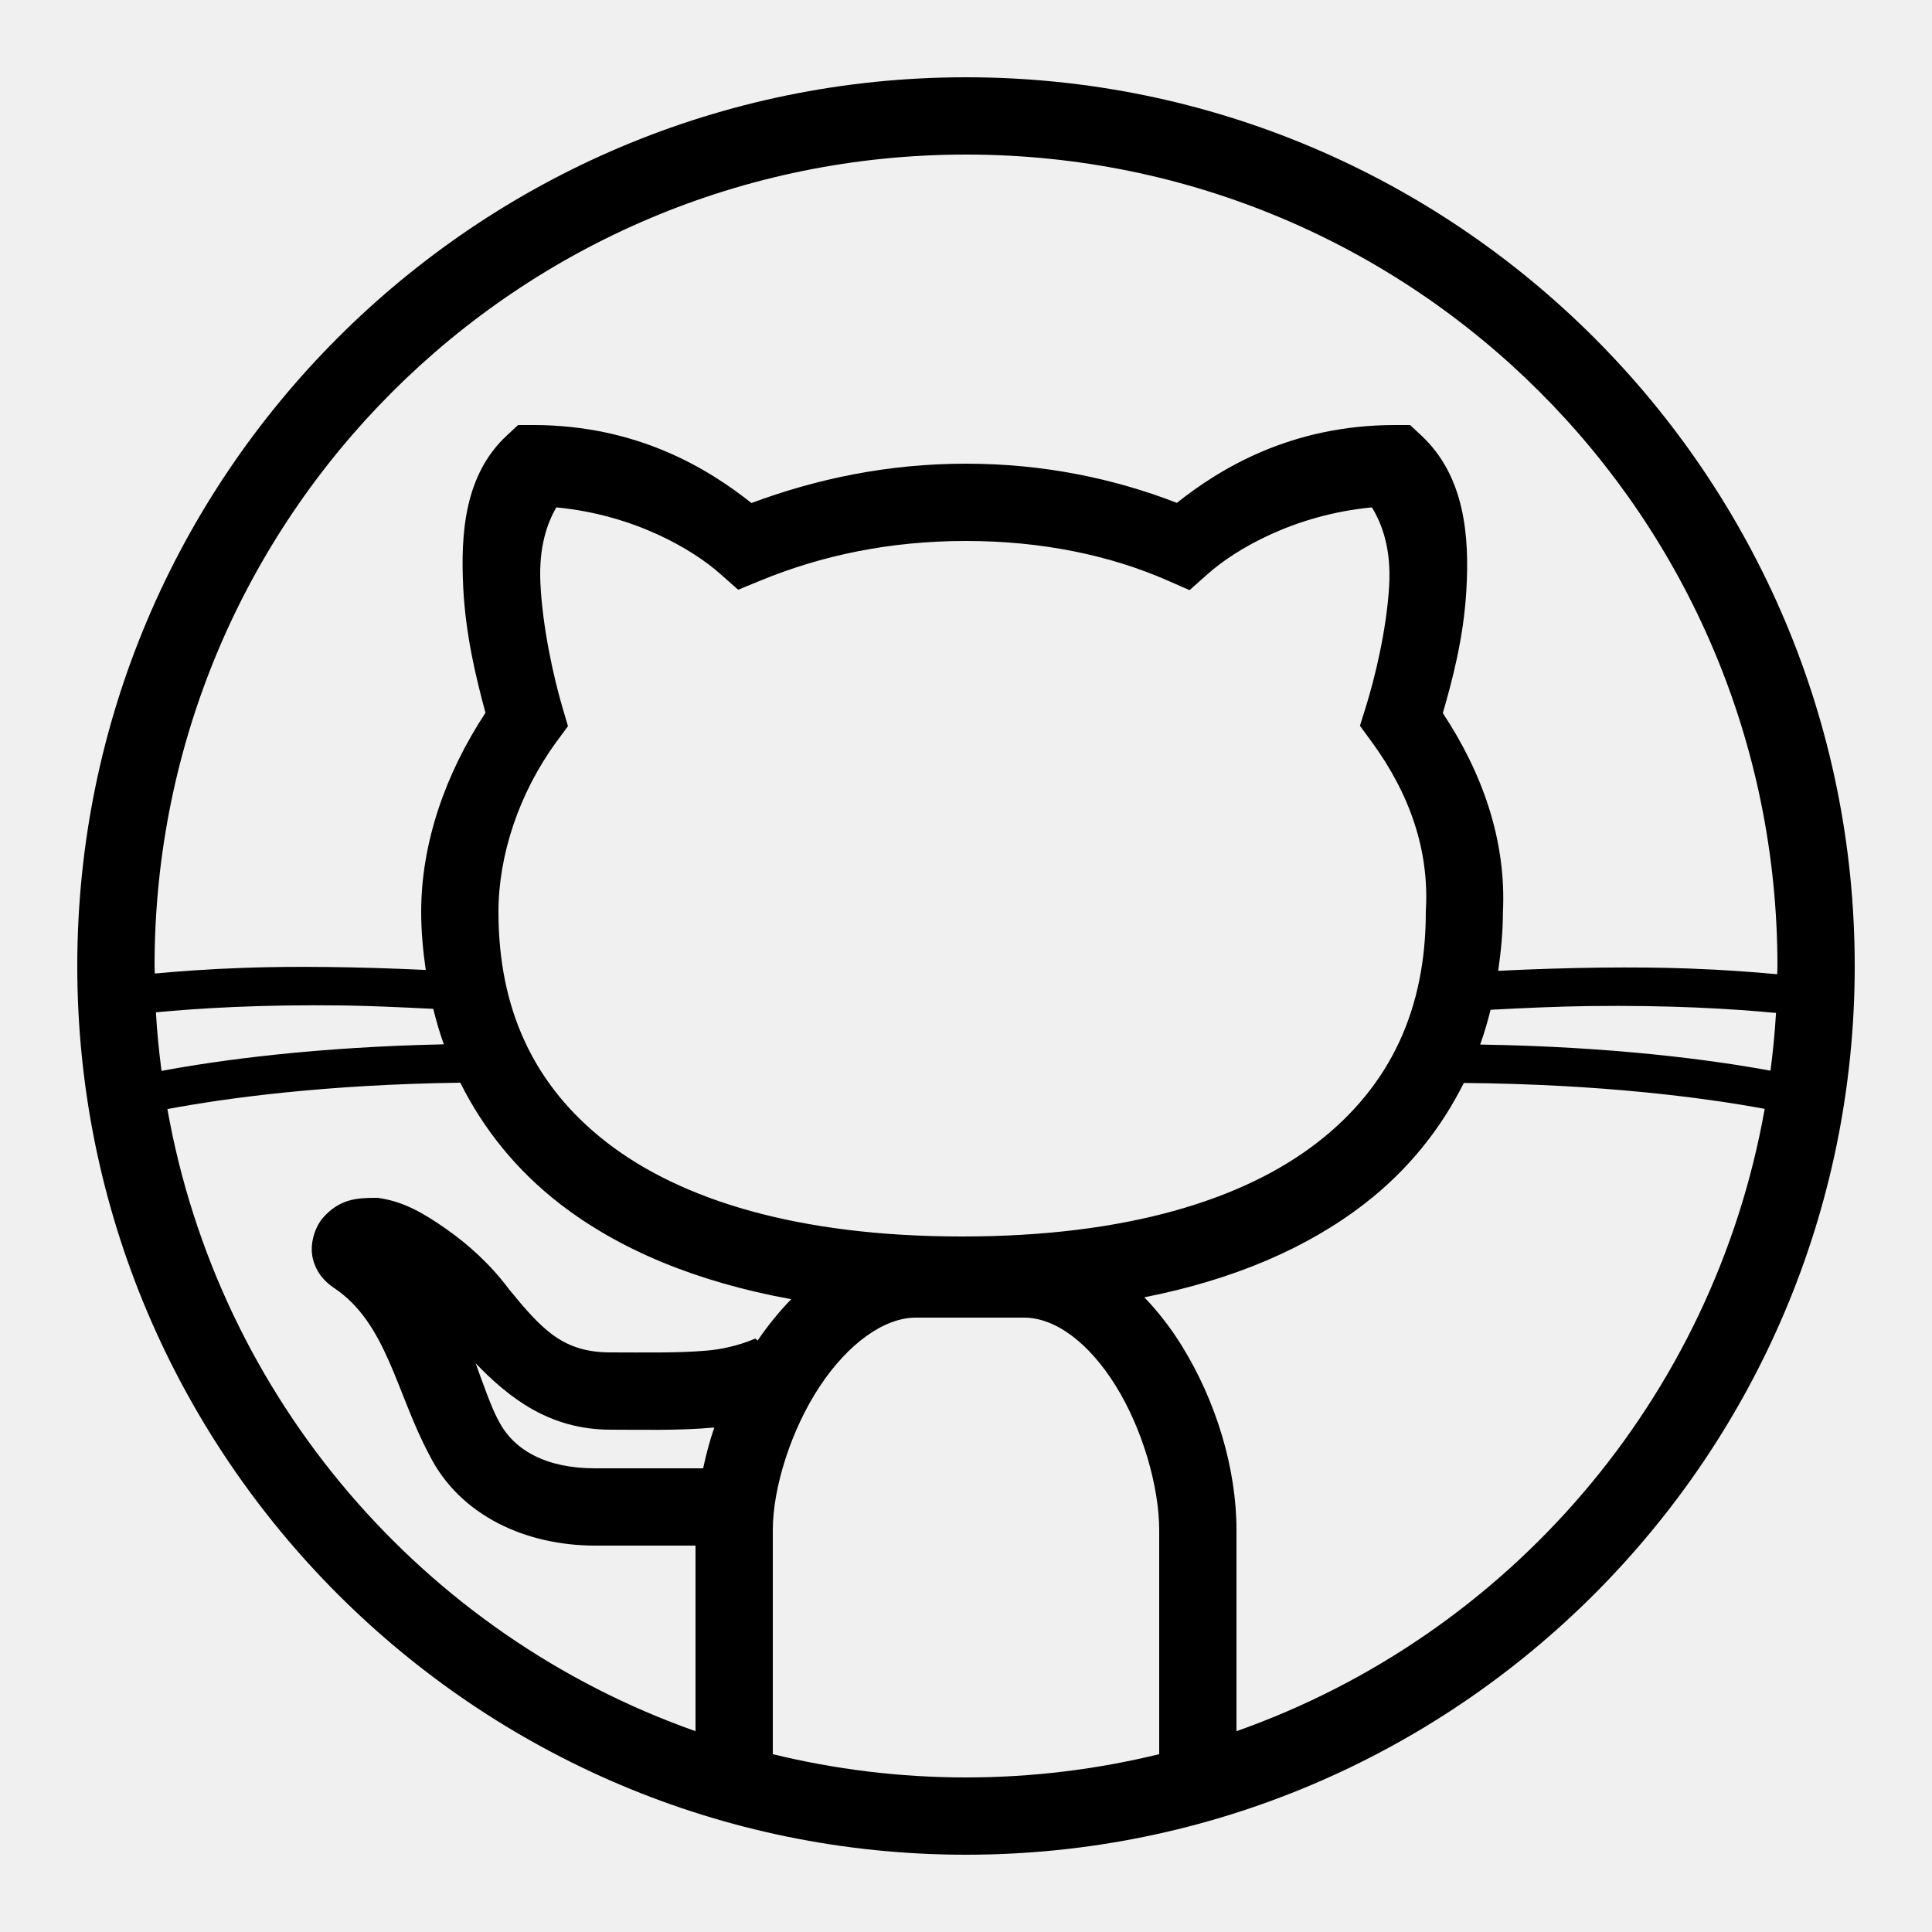
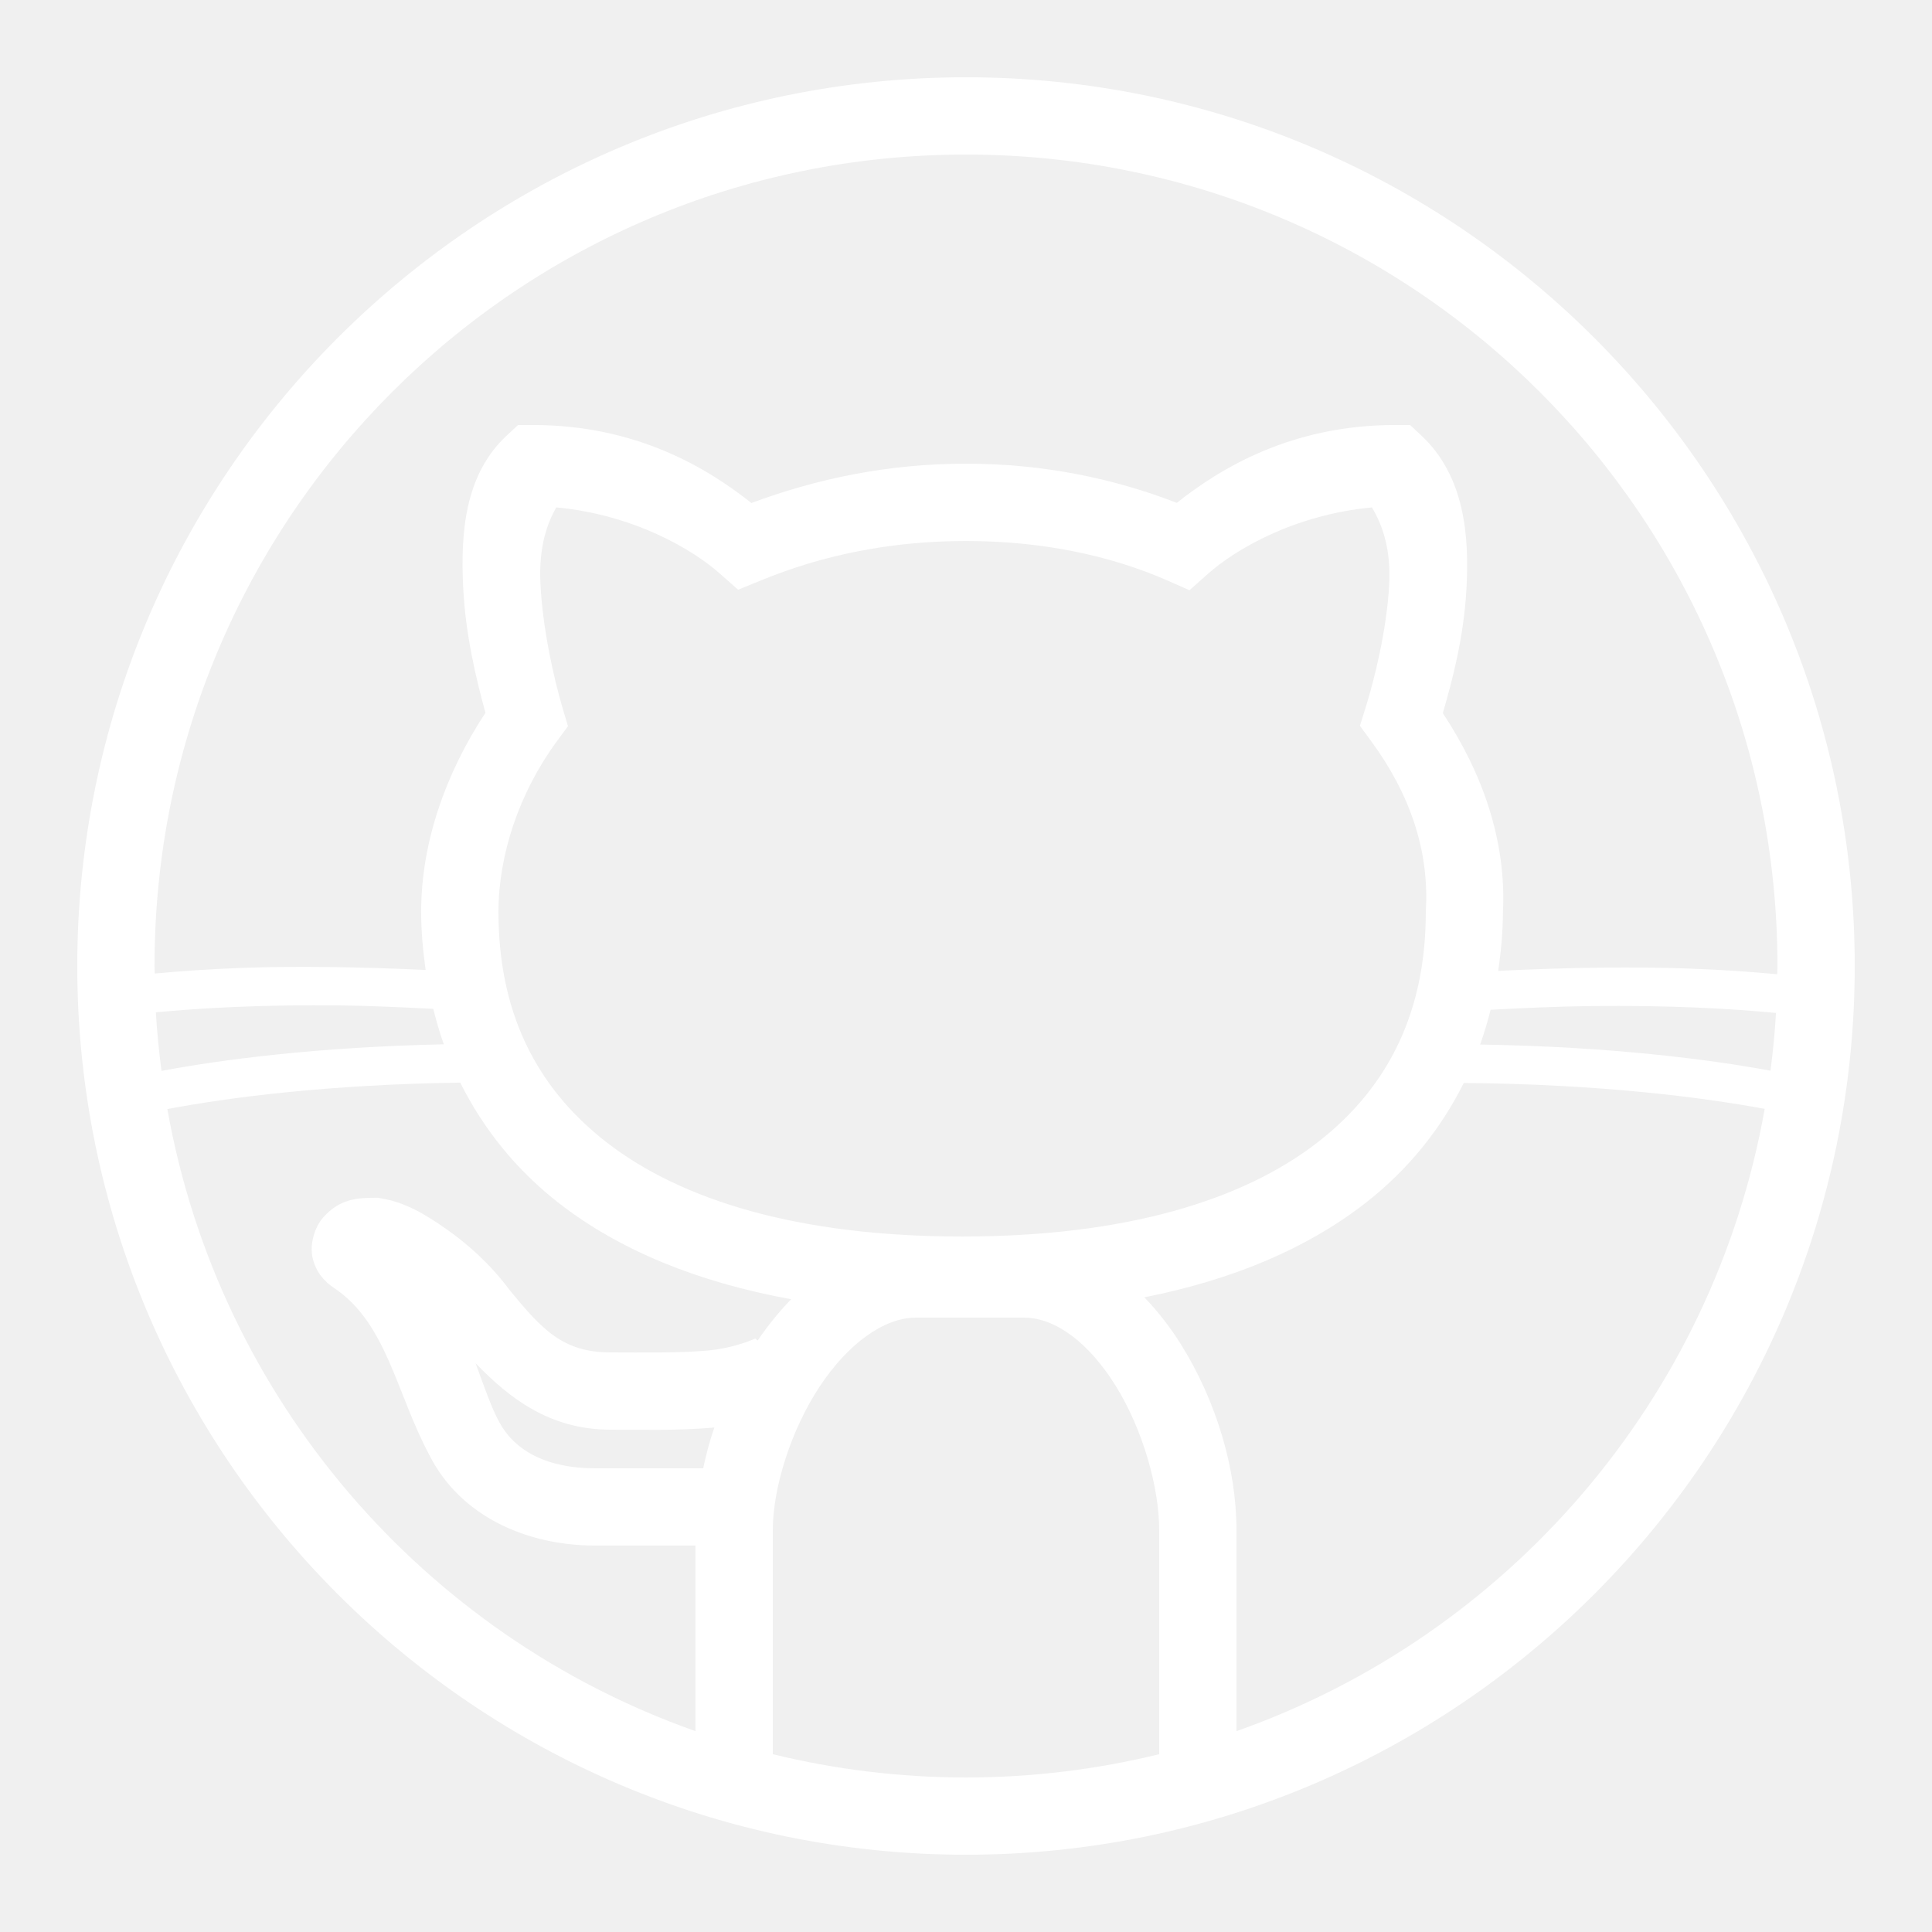
- <svg xmlns="http://www.w3.org/2000/svg" viewBox="0 0 50 50" width="700px" height="700px">
-   <path d="M 25 2 C 12.311 2 2 12.311 2 25 C 2 37.689 12.311 48 25 48 C 37.689 48 48 37.689 48 25 C 48 12.311 37.689 2 25 2 z M 25 4 C 36.607 4 46 13.393 46 25 C 46 25.071 45.995 25.142 45.994 25.213 C 45.355 25.154 44.616 25.098 43.676 25.064 C 42.347 25.017 40.672 25.031 38.773 25.125 C 38.844 24.635 38.893 24.137 38.895 23.627 C 38.991 21.754 38.363 20.002 37.34 18.455 C 37.587 17.601 37.877 16.515 37.949 15.283 C 38.032 13.879 37.911 12.322 36.783 11.27 L 36.494 11 L 36.1 11 C 33.417 11 31.58 12.123 30.457 13.014 C 28.836 12.386 27.012 12 25 12 C 22.976 12 21.136 12.391 19.447 13.018 C 18.325 12.127 16.487 11 13.801 11 L 13.408 11 L 13.119 11.268 C 12.021 12.287 11.92 13.802 11.988 15.199 C 12.049 16.432 12.322 17.552 12.564 18.447 C 11.524 20.025 10.9 21.822 10.9 23.6 C 10.9 24.111 10.948 24.61 11.018 25.102 C 9.212 25.018 7.602 25.002 6.324 25.047 C 5.385 25.08 4.645 25.136 4.006 25.195 C 4.005 25.13 4 25.065 4 25 C 4 13.393 13.393 4 25 4 z M 14.396 13.131 C 16.414 13.322 17.932 14.223 18.635 14.848 L 19.104 15.262 L 19.682 15.025 C 21.263 14.374 23.027 14 25 14 C 26.973 14 28.737 14.376 30.199 15.016 L 30.785 15.273 L 31.264 14.848 C 31.967 14.223 33.487 13.322 35.506 13.131 C 35.774 13.576 36.007 14.209 35.951 15.166 C 35.884 16.312 35.577 17.56 35.346 18.301 L 35.195 18.783 L 35.494 19.191 C 36.484 20.541 36.988 22.001 36.902 23.545 L 36.9 23.572 L 36.9 23.6 C 36.9 26.095 36.002 28.092 34.088 29.572 C 32.174 31.052 29.153 32 24.9 32 C 20.648 32 17.625 31.052 15.711 29.572 C 13.797 28.092 12.9 26.095 12.9 23.6 C 12.9 22.135 13.429 20.524 14.406 19.191 L 14.699 18.793 L 14.559 18.318 C 14.327 17.53 14.043 16.254 13.986 15.102 C 13.939 14.143 14.166 13.537 14.396 13.131 z M 8.885 26.021 C 9.591 26.031 10.401 26.069 11.213 26.109 C 11.29 26.421 11.379 26.728 11.486 27.027 C 8.179 27.097 5.705 27.43 4.18 27.715 C 4.115 27.214 4.064 26.71 4.035 26.199 C 5.162 26.092 6.751 25.994 8.885 26.021 z M 41.115 26.037 C 43.248 26.01 44.836 26.108 45.963 26.215 C 45.934 26.718 45.884 27.216 45.82 27.709 C 44.241 27.419 41.7 27.087 38.307 27.033 C 38.412 26.74 38.5 26.438 38.576 26.133 C 39.471 26.085 40.345 26.047 41.115 26.037 z M 11.912 28.02 C 12.509 29.215 13.362 30.283 14.488 31.154 C 16.029 32.346 18.032 33.178 20.477 33.623 C 20.157 33.952 19.866 34.313 19.607 34.693 L 19.547 34.641 C 19.552 34.634 19.05 34.886 18.299 34.953 C 17.548 35.02 16.622 35 15.801 35 C 14.576 35 14.036 34.421 13.174 33.367 C 12.696 32.724 12.114 32.202 11.549 31.807 C 10.97 31.401 10.476 31.116 9.865 31.014 L 9.783 31 L 9.699 31 C 9.233 31 8.781 31.034 8.359 31.516 C 8.149 31.757 8.003 32.203 8.098 32.58 C 8.192 32.958 8.431 33.19 8.645 33.332 C 10.011 34.243 10.253 36.047 11.109 37.65 C 11.909 39.244 13.636 40 15.4 40 L 18 40 L 18 44.803 C 10.968 42.321 5.665 36.205 4.332 28.703 C 5.863 28.415 8.427 28.068 11.912 28.02 z M 37.883 28.027 C 41.446 28.058 44.081 28.404 45.67 28.697 C 44.339 36.202 39.034 42.32 32 44.803 L 32 39.6 C 32 38.015 31.48 36.268 30.574 34.811 C 30.299 34.368 29.976 33.95 29.615 33.574 C 31.93 33.117 33.832 32.299 35.312 31.154 C 36.437 30.285 37.288 29.22 37.883 28.027 z M 23.699 34.1 L 26.5 34.1 C 27.313 34.1 28.18 34.747 28.875 35.865 C 29.57 36.983 30 38.484 30 39.6 L 30 45.398 C 28.397 45.789 26.724 46 25 46 C 23.276 46 21.603 45.789 20 45.398 L 20 39.6 C 20 38.509 20.468 37.011 21.209 35.889 C 21.95 34.766 22.886 34.1 23.699 34.1 z M 12.309 35.281 C 13.174 36.179 14.223 37 15.801 37 C 16.58 37 17.552 37.028 18.477 36.945 C 18.48 36.945 18.483 36.944 18.486 36.943 C 18.365 37.293 18.274 37.646 18.197 38 L 15.4 38 C 14.167 38 13.296 37.554 12.895 36.752 L 12.887 36.738 L 12.881 36.727 C 12.716 36.421 12.501 35.811 12.309 35.281 z" />
+ <svg xmlns="http://www.w3.org/2000/svg" viewBox="0,0,256,256" width="50px" height="50px">
+   <g fill="#ffffff" fill-rule="nonzero" stroke="none" stroke-width="1" stroke-linecap="butt" stroke-linejoin="miter" stroke-miterlimit="10" stroke-dasharray="" stroke-dashoffset="0" font-family="none" font-weight="none" font-size="none" text-anchor="none" style="mix-blend-mode: normal">
+     <g transform="scale(5.12,5.12)">
+       <path d="M25,2c-12.689,0 -23,10.311 -23,23c0,12.689 10.311,23 23,23c12.689,0 23,-10.311 23,-23c0,-12.689 -10.311,-23 -23,-23zM25,4c11.607,0 21,9.393 21,21c0,0.071 -0.005,0.142 -0.006,0.213c-0.64,-0.059 -1.379,-0.115 -2.318,-0.148c-1.329,-0.047 -3.004,-0.033 -4.902,0.061c0.07,-0.49 0.12,-0.988 0.121,-1.498c0.097,-1.873 -0.532,-3.624 -1.555,-5.172c0.247,-0.854 0.537,-1.94 0.609,-3.172c0.083,-1.404 -0.039,-2.961 -1.166,-4.014l-0.289,-0.27h-0.395c-2.683,0 -4.52,1.123 -5.643,2.014c-1.621,-0.628 -3.445,-1.014 -5.457,-1.014c-2.024,0 -3.864,0.391 -5.553,1.018c-1.122,-0.891 -2.96,-2.018 -5.646,-2.018h-0.393l-0.289,0.268c-1.098,1.02 -1.199,2.534 -1.131,3.932c0.06,1.232 0.333,2.353 0.576,3.248c-1.04,1.578 -1.664,3.375 -1.664,5.152c0,0.512 0.048,1.01 0.117,1.502c-1.806,-0.084 -3.415,-0.1 -4.693,-0.055c-0.94,0.033 -1.679,0.089 -2.318,0.148c-0.001,-0.065 -0.006,-0.13 -0.006,-0.195c0,-11.607 9.393,-21 21,-21zM14.396,13.131c2.018,0.191 3.536,1.092 4.238,1.717l0.469,0.414l0.578,-0.236c1.581,-0.651 3.345,-1.025 5.318,-1.025c1.973,0 3.737,0.376 5.199,1.016l0.586,0.258l0.479,-0.426c0.703,-0.625 2.224,-1.526 4.242,-1.717c0.268,0.445 0.502,1.078 0.445,2.035c-0.067,1.146 -0.374,2.394 -0.605,3.135l-0.15,0.482l0.299,0.408c0.989,1.349 1.494,2.81 1.408,4.354l-0.002,0.027v0.027c0,2.495 -0.899,4.493 -2.812,5.973c-1.914,1.48 -4.935,2.428 -9.188,2.428c-4.252,0 -7.276,-0.948 -9.189,-2.428c-1.914,-1.48 -2.811,-3.477 -2.811,-5.973c0,-1.465 0.529,-3.076 1.506,-4.408l0.293,-0.398l-0.141,-0.475c-0.232,-0.788 -0.516,-2.064 -0.572,-3.217c-0.047,-0.959 0.18,-1.565 0.41,-1.971zM8.885,26.021c0.707,0.009 1.517,0.047 2.328,0.088c0.078,0.312 0.166,0.619 0.273,0.918c-3.307,0.07 -5.782,0.402 -7.307,0.688c-0.064,-0.5 -0.116,-1.005 -0.145,-1.516c1.127,-0.107 2.716,-0.205 4.85,-0.178zM41.115,26.037c2.132,-0.027 3.72,0.071 4.848,0.178c-0.029,0.503 -0.079,1.001 -0.143,1.494c-1.58,-0.29 -4.121,-0.622 -7.514,-0.676c0.105,-0.294 0.193,-0.595 0.27,-0.9c0.895,-0.048 1.768,-0.086 2.539,-0.096zM11.912,28.02c0.597,1.196 1.449,2.263 2.576,3.135c1.541,1.191 3.543,2.024 5.988,2.469c-0.32,0.329 -0.611,0.69 -0.869,1.07l-0.061,-0.053c0.005,-0.006 -0.497,0.245 -1.248,0.312c-0.751,0.067 -1.677,0.047 -2.498,0.047c-1.225,0 -1.765,-0.579 -2.627,-1.633c-0.478,-0.644 -1.06,-1.165 -1.625,-1.561c-0.579,-0.405 -1.073,-0.691 -1.684,-0.793l-0.082,-0.014h-0.084c-0.467,0 -0.918,0.034 -1.34,0.516c-0.211,0.241 -0.356,0.687 -0.262,1.064c0.094,0.378 0.333,0.61 0.547,0.752c1.367,0.911 1.608,2.714 2.465,4.318c0.8,1.594 2.526,2.35 4.291,2.35h2.6v4.803c-7.032,-2.482 -12.335,-8.598 -13.668,-16.1c1.531,-0.288 4.095,-0.635 7.58,-0.684zM37.883,28.027c3.563,0.03 6.198,0.377 7.787,0.67c-1.331,7.504 -6.636,13.623 -13.67,16.105v-5.203c0,-1.585 -0.52,-3.332 -1.426,-4.789c-0.275,-0.442 -0.598,-0.861 -0.959,-1.236c2.315,-0.457 4.217,-1.275 5.697,-2.42c1.124,-0.869 1.975,-1.934 2.57,-3.127zM23.699,34.1h2.801c0.813,0 1.68,0.648 2.375,1.766c0.695,1.118 1.125,2.619 1.125,3.734v5.799c-1.603,0.391 -3.276,0.602 -5,0.602c-1.724,0 -3.397,-0.211 -5,-0.602v-5.799c0,-1.091 0.468,-2.588 1.209,-3.711c0.741,-1.123 1.677,-1.789 2.49,-1.789zM12.309,35.281c0.866,0.898 1.914,1.719 3.492,1.719c0.779,0 1.752,0.028 2.676,-0.055c0.003,-0 0.006,-0.002 0.01,-0.002c-0.122,0.35 -0.213,0.702 -0.289,1.057h-2.797c-1.233,0 -2.105,-0.446 -2.506,-1.248l-0.008,-0.014l-0.006,-0.012c-0.164,-0.305 -0.38,-0.916 -0.572,-1.445z" />
+     </g>
+   </g>
</svg>
